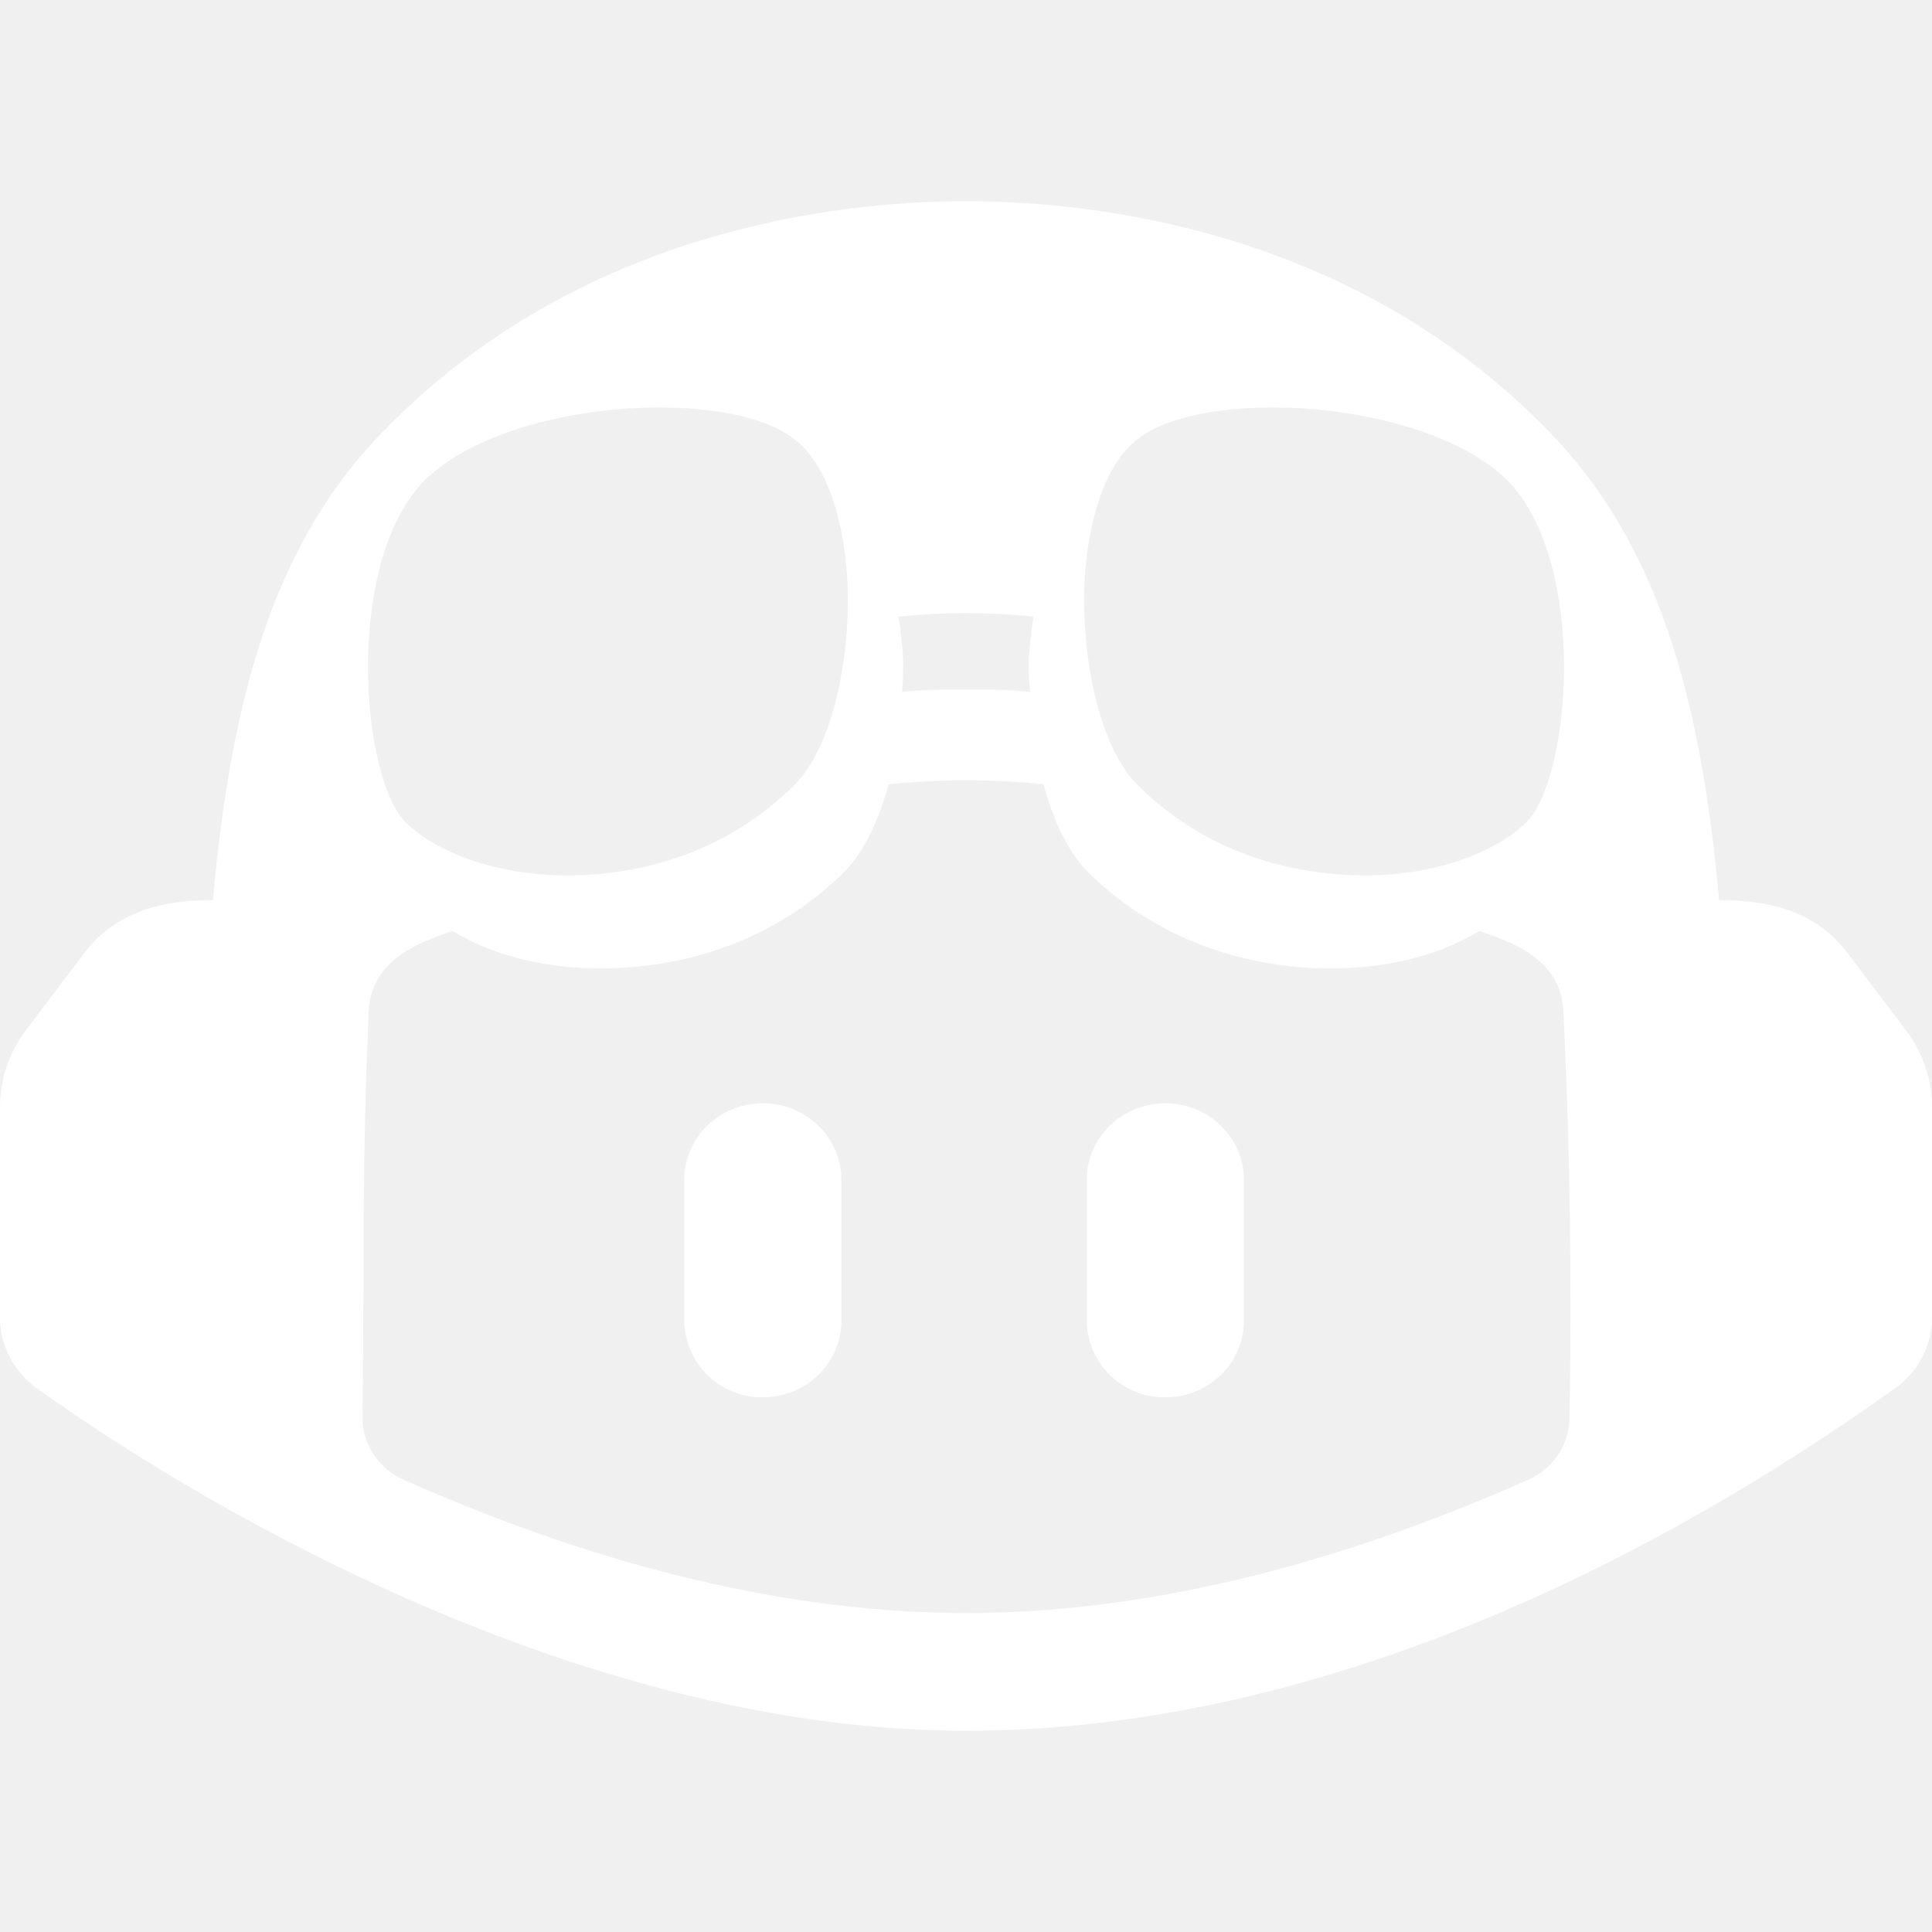
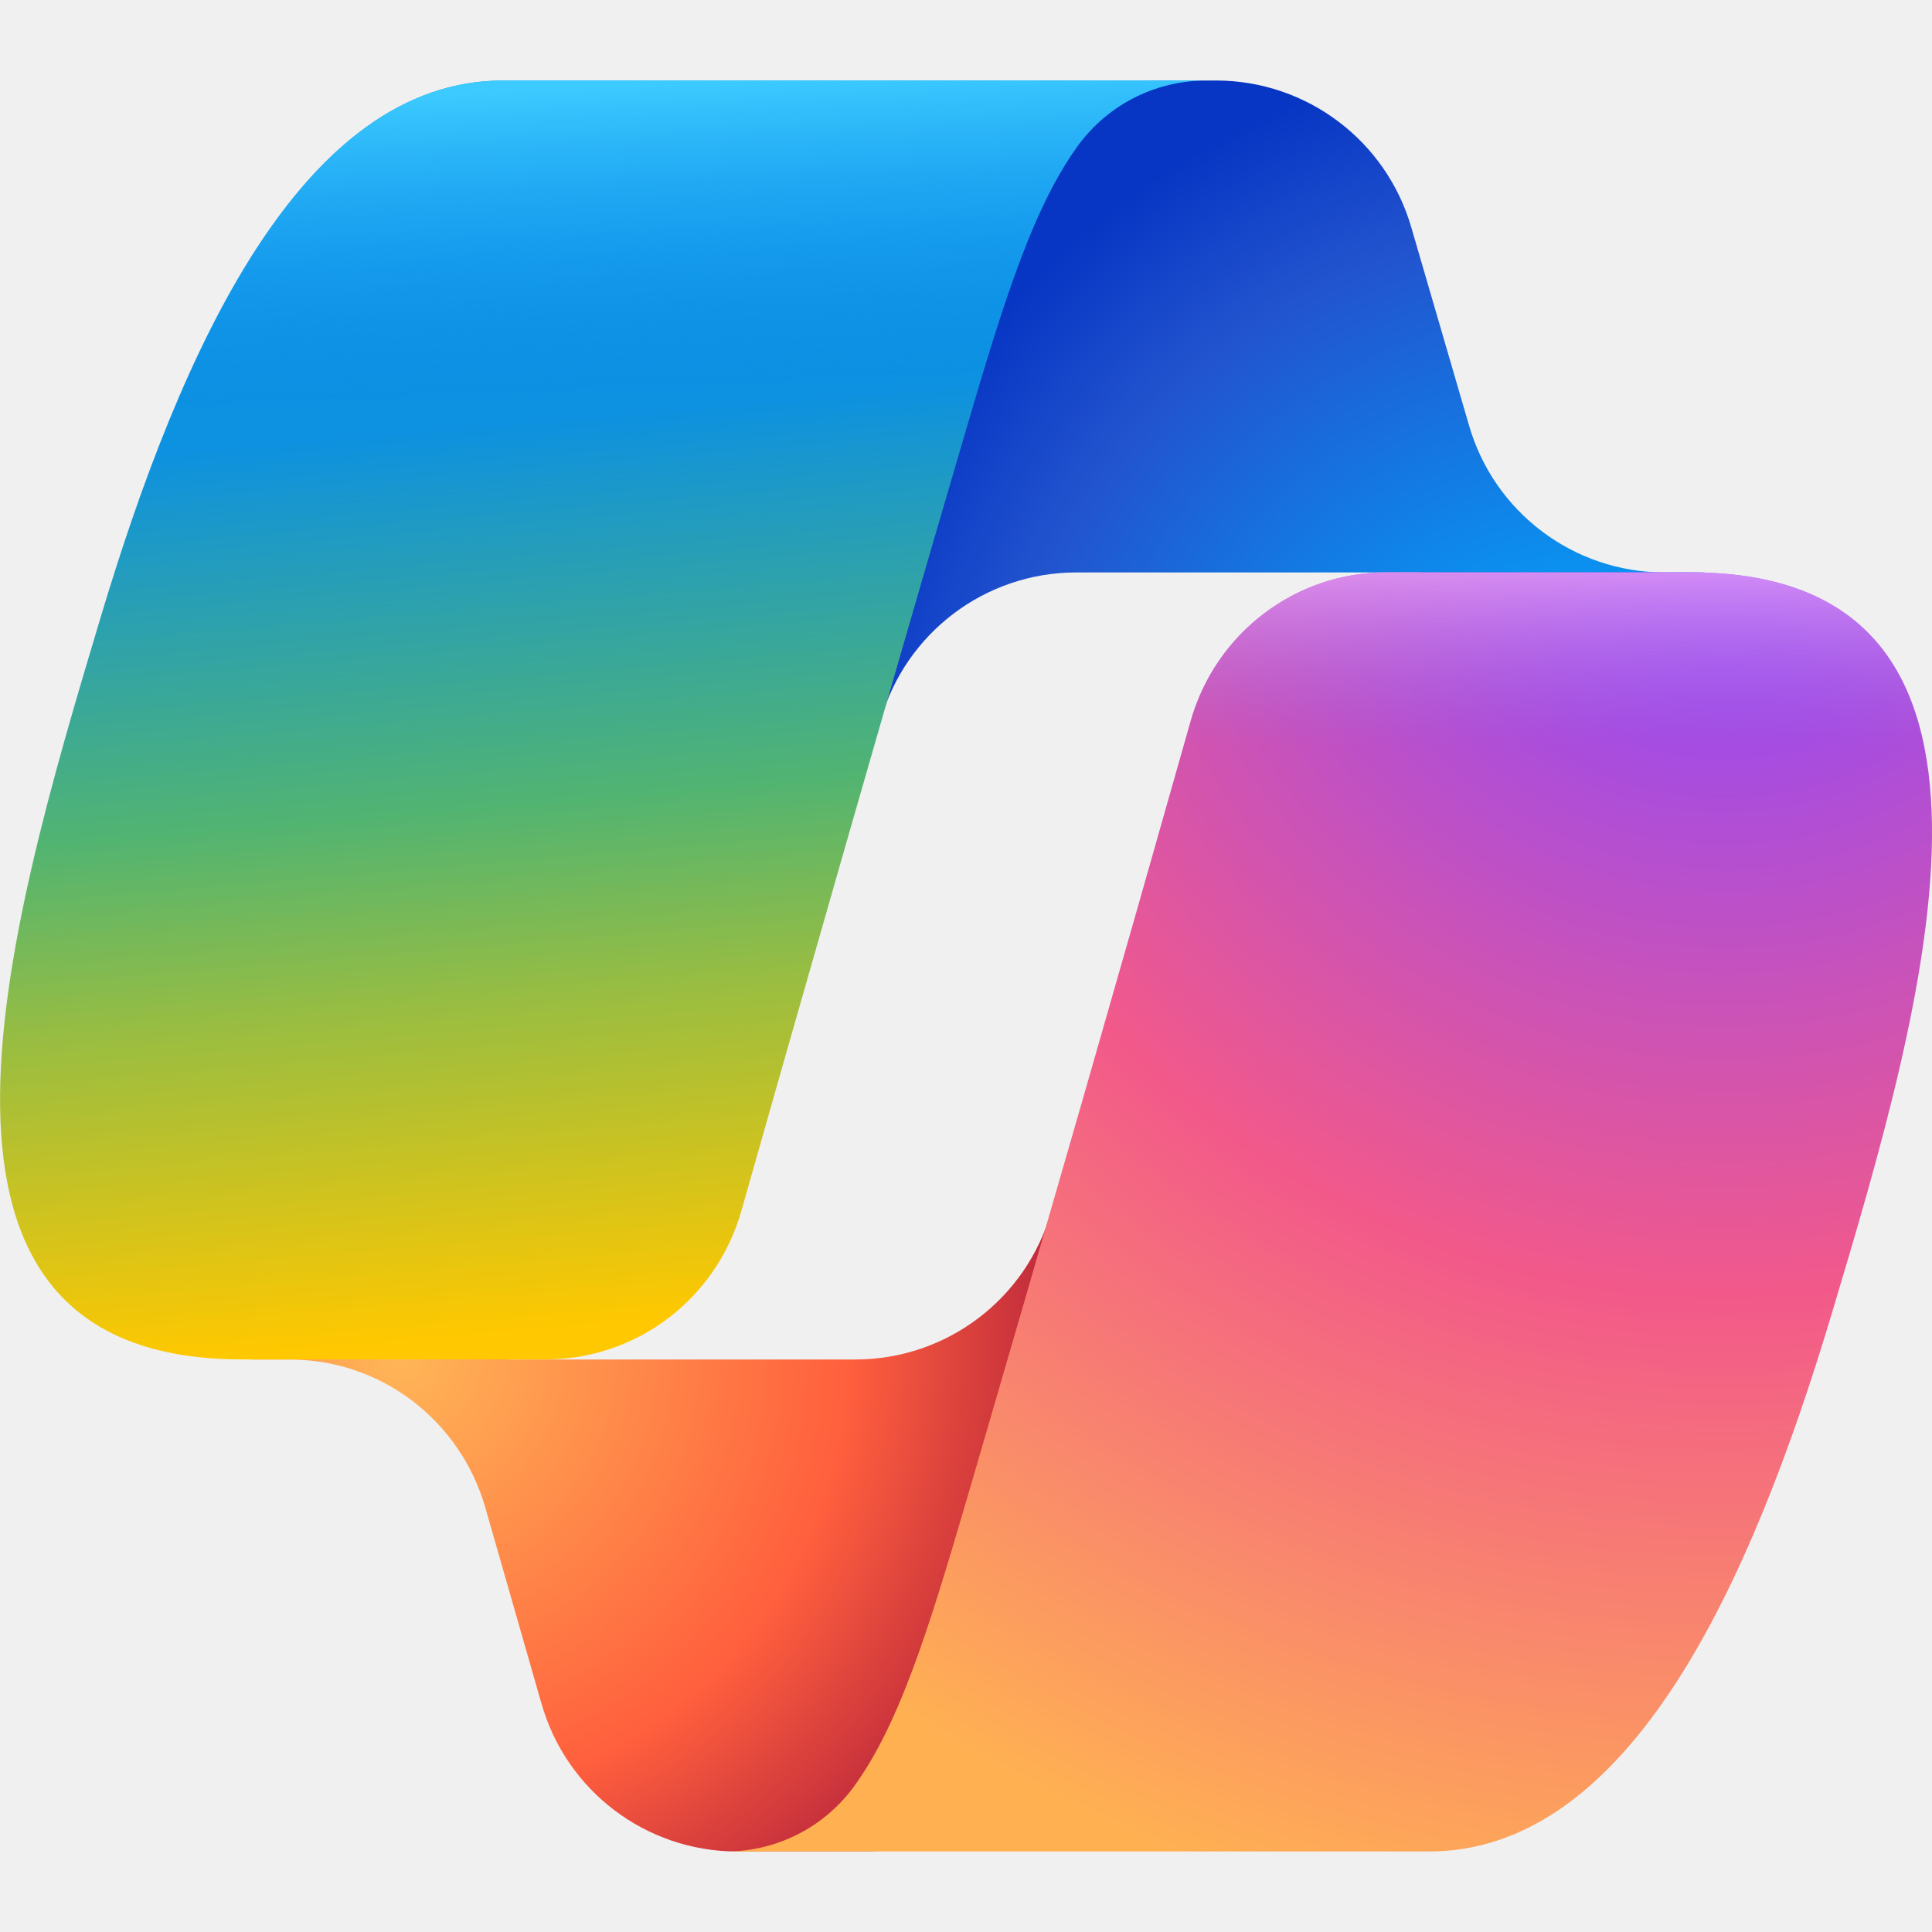
- <svg xmlns="http://www.w3.org/2000/svg" fill="#FFFFFF" fill-rule="evenodd" height="1em" style="flex:none;line-height:1" viewBox="0 0 24 24" width="1em">
-   <path d="M19.245 5.364c1.322 1.36 1.877 3.216 2.11 5.817.622 0 1.2.135 1.592.654l.73.964c.21.278.323.61.323.955v2.62c0 .339-.173.669-.453.868C20.239 19.602 16.157 21.5 12 21.5c-4.6 0-9.205-2.583-11.547-4.258-.28-.2-.452-.53-.453-.868v-2.62c0-.345.113-.679.321-.956l.73-.963c.392-.517.974-.654 1.593-.654l.029-.297c.25-2.446.81-4.213 2.082-5.52 2.461-2.54 5.71-2.851 7.146-2.864h.198c1.436.013 4.685.323 7.146 2.864zm-7.244 4.328c-.284 0-.613.016-.962.05-.123.447-.305.85-.57 1.108-1.05 1.023-2.316 1.18-2.994 1.18-.638 0-1.306-.13-1.851-.464-.516.165-1.012.403-1.044.996a65.882 65.882 0 00-.063 2.884l-.002.48c-.002.563-.005 1.126-.013 1.69.002.326.204.63.51.765 2.482 1.102 4.83 1.657 6.99 1.657 2.156 0 4.504-.555 6.985-1.657a.854.854 0 00.51-.766c.03-1.682.006-3.372-.076-5.053-.031-.596-.528-.83-1.046-.996-.546.333-1.212.464-1.85.464-.677 0-1.942-.157-2.993-1.18-.266-.258-.447-.661-.57-1.108-.32-.032-.64-.049-.96-.05zm-2.525 4.013c.539 0 .976.426.976.95v1.753c0 .525-.437.95-.976.95a.964.964 0 01-.976-.95v-1.752c0-.525.437-.951.976-.951zm5 0c.539 0 .976.426.976.95v1.753c0 .525-.437.95-.976.95a.964.964 0 01-.976-.95v-1.752c0-.525.437-.951.976-.951zM7.635 5.087c-1.05.102-1.935.438-2.385.906-.975 1.037-.765 3.668-.21 4.224.405.394 1.17.657 1.995.657h.09c.649-.013 1.785-.176 2.73-1.11.435-.41.705-1.433.675-2.47-.03-.834-.27-1.52-.63-1.813-.39-.336-1.275-.482-2.265-.394zm6.465.394c-.36.292-.6.98-.63 1.813-.03 1.037.24 2.06.675 2.47.968.957 2.136 1.104 2.776 1.11h.044c.825 0 1.59-.263 1.995-.657.555-.556.765-3.187-.21-4.224-.45-.468-1.335-.804-2.385-.906-.99-.088-1.875.058-2.265.394zM12 7.615c-.24 0-.525.015-.84.044.03.16.045.336.06.526l-.001.159a2.94 2.94 0 01-.014.25c.225-.022.425-.027.612-.028h.366c.187 0 .387.006.612.028-.015-.146-.015-.277-.015-.409.015-.19.03-.365.06-.526a9.29 9.29 0 00-.84-.044z" />
+ <svg xmlns="http://www.w3.org/2000/svg" height="1em" style="flex:none;line-height:1" viewBox="0 0 24 24" width="1em">
+   <path d="M17.533 1.829A2.528 2.528 0 0015.11 0h-.737a2.531 2.531 0 00-2.484 2.087l-1.263 6.937.314-1.08a2.528 2.528 0 012.424-1.833h4.284l1.797.706 1.731-.706h-.505a2.528 2.528 0 01-2.423-1.829l-.715-2.453z" fill="url(#lobe-icons-copilot-fill-0)" transform="translate(0 1)" />
+   <path d="M6.726 20.16A2.528 2.528 0 009.152 22h1.566c1.37 0 2.49-1.1 2.525-2.48l.17-6.69-.357 1.228a2.528 2.528 0 01-2.423 1.83h-4.32l-1.54-.842-1.667.843h.497c1.124 0 2.113.75 2.426 1.84l.697 2.432z" fill="url(#lobe-icons-copilot-fill-1)" transform="translate(0 1)" />
+   <path d="M15 0H6.252c-2.5 0-4 3.331-5 6.662-1.184 3.947-2.734 9.225 1.75 9.225H6.78c1.13 0 2.12-.753 2.43-1.847.657-2.317 1.809-6.359 2.713-9.436.46-1.563.842-2.906 1.43-3.742A1.97 1.97 0 0115 0" fill="url(#lobe-icons-copilot-fill-2)" transform="translate(0 1)" />
+   <path d="M15 0H6.252c-2.5 0-4 3.331-5 6.662-1.184 3.947-2.734 9.225 1.75 9.225H6.78c1.13 0 2.12-.753 2.43-1.847.657-2.317 1.809-6.359 2.713-9.436.46-1.563.842-2.906 1.43-3.742A1.97 1.97 0 0115 0" fill="url(#lobe-icons-copilot-fill-3)" transform="translate(0 1)" />
+   <path d="M9 22h8.749c2.5 0 4-3.332 5-6.663 1.184-3.948 2.734-9.227-1.75-9.227H17.22c-1.129 0-2.12.754-2.43 1.848a1149.2 1149.2 0 01-2.713 9.437c-.46 1.564-.842 2.907-1.43 3.743A1.97 1.97 0 019 22" fill="url(#lobe-icons-copilot-fill-4)" transform="translate(0 1)" />
+   <path d="M9 22h8.749c2.5 0 4-3.332 5-6.663 1.184-3.948 2.734-9.227-1.75-9.227H17.22c-1.129 0-2.12.754-2.43 1.848a1149.2 1149.2 0 01-2.713 9.437c-.46 1.564-.842 2.907-1.43 3.743A1.97 1.97 0 019 22" fill="url(#lobe-icons-copilot-fill-5)" transform="translate(0 1)" />
+   <defs>
+     <radialGradient cx="85.44%" cy="100.653%" fx="85.44%" fy="100.653%" gradientTransform="scale(-.8553 -1) rotate(50.927 2.041 -1.946)" id="lobe-icons-copilot-fill-0" r="105.116%">
+       <stop offset="9.6%" stop-color="#00AEFF" />
+       <stop offset="77.3%" stop-color="#2253CE" />
+       <stop offset="100%" stop-color="#0736C4" />
+     </radialGradient>
+     <radialGradient cx="18.143%" cy="32.928%" fx="18.143%" fy="32.928%" gradientTransform="scale(.8897 1) rotate(52.069 .193 .352)" id="lobe-icons-copilot-fill-1" r="95.612%">
+       <stop offset="0%" stop-color="#FFB657" />
+       <stop offset="63.4%" stop-color="#FF5F3D" />
+       <stop offset="92.3%" stop-color="#C02B3C" />
+     </radialGradient>
+     <radialGradient cx="82.987%" cy="-9.792%" fx="82.987%" fy="-9.792%" gradientTransform="scale(-1 -.9441) rotate(-70.872 .142 1.17)" id="lobe-icons-copilot-fill-4" r="140.622%">
+       <stop offset="6.6%" stop-color="#8C48FF" />
+       <stop offset="50%" stop-color="#F2598A" />
+       <stop offset="89.6%" stop-color="#FFB152" />
+     </radialGradient>
+     <linearGradient id="lobe-icons-copilot-fill-2" x1="39.465%" x2="46.884%" y1="12.117%" y2="103.774%">
+       <stop offset="15.6%" stop-color="#0D91E1" />
+       <stop offset="48.7%" stop-color="#52B471" />
+       <stop offset="65.2%" stop-color="#98BD42" />
+       <stop offset="93.7%" stop-color="#FFC800" />
+     </linearGradient>
+     <linearGradient id="lobe-icons-copilot-fill-3" x1="45.949%" x2="50%" y1="0%" y2="100%">
+       <stop offset="0%" stop-color="#3DCBFF" />
+       <stop offset="24.7%" stop-color="#0588F7" stop-opacity="0" />
+     </linearGradient>
+     <linearGradient id="lobe-icons-copilot-fill-5" x1="83.507%" x2="83.453%" y1="-6.106%" y2="21.131%">
+       <stop offset="5.8%" stop-color="#F8ADFA" />
+       <stop offset="70.8%" stop-color="#A86EDD" stop-opacity="0" />
+     </linearGradient>
+   </defs>
</svg>
